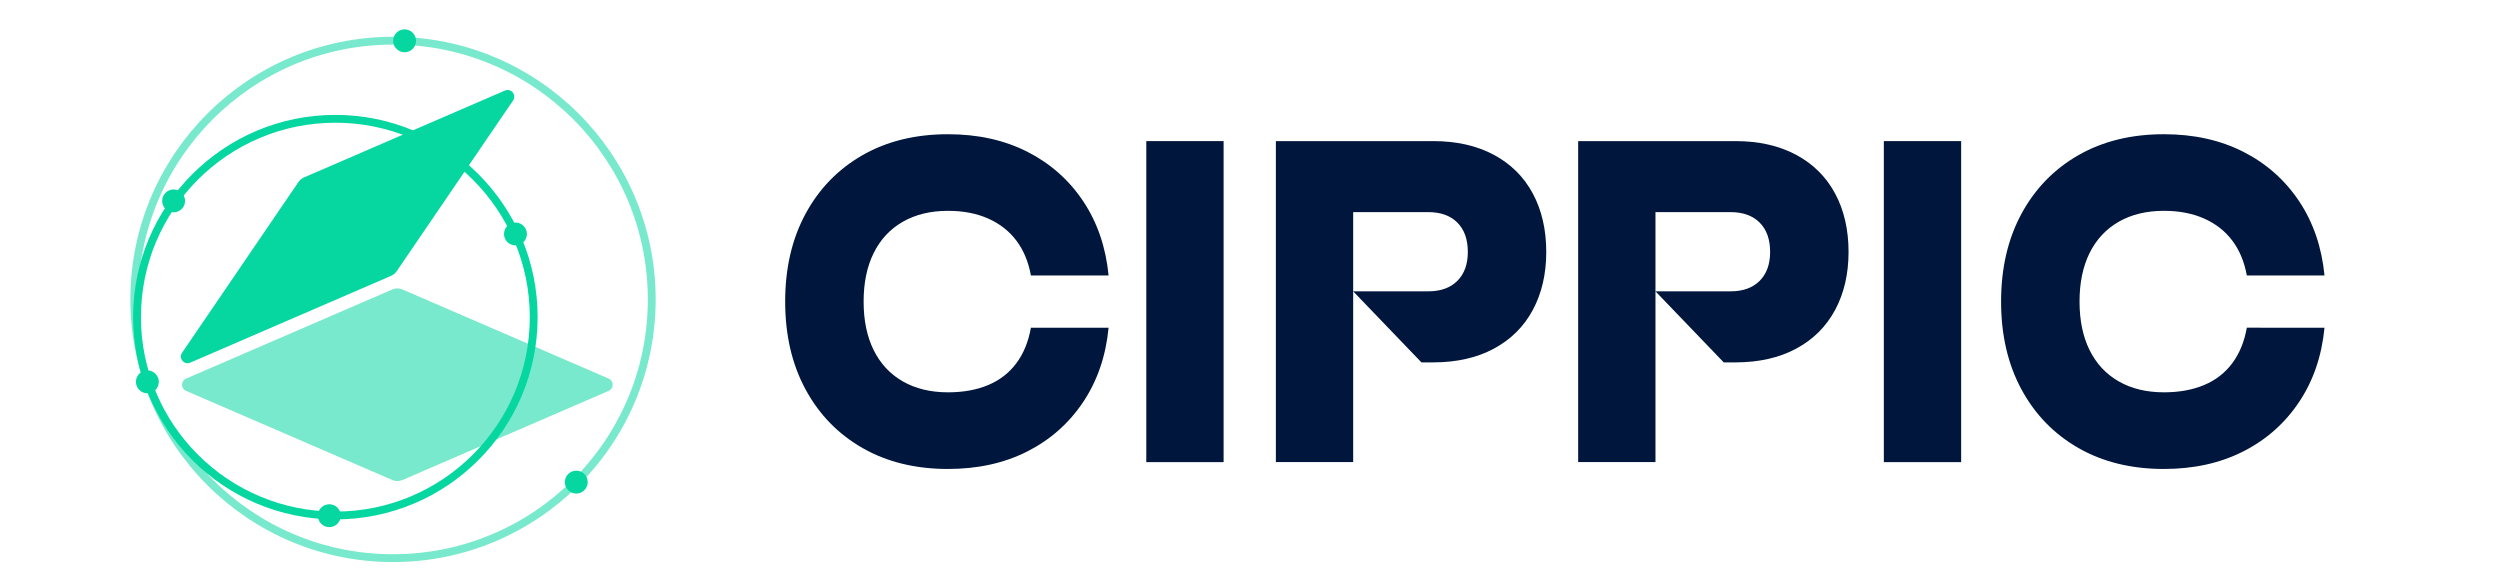
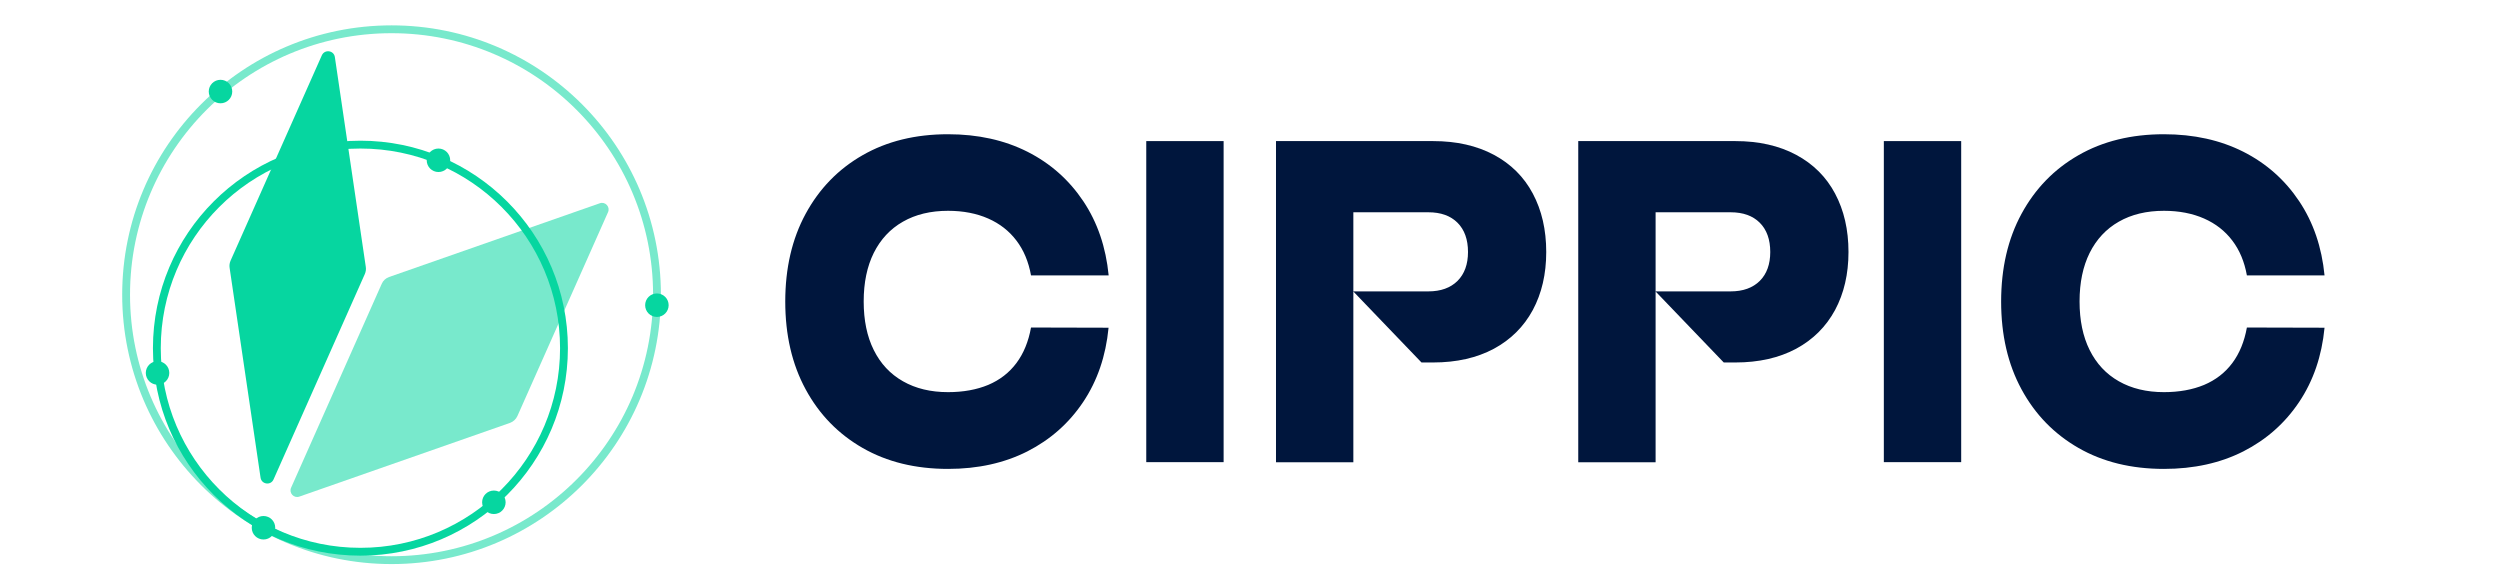
<svg xmlns="http://www.w3.org/2000/svg" version="1.1" id="Layer_1" x="0px" y="0px" viewBox="0 0 2553.3 600" style="enable-background:new 0 0 2553.3 600;" xml:space="preserve">
  <style type="text/css">
	.st0{fill:#00163D;}
	.st1{opacity:0.54;}
	.st2{fill:#06D6A0;}
	.st3{fill:none;stroke:#06D6A0;stroke-width:8;stroke-miterlimit:10;}
- 	.st4{opacity:0.54;fill:none;stroke:#06D6A0;stroke-width:8;stroke-miterlimit:10;}
+ 	.st4{opacity:0.54;fill:none;stroke:#06D6A0;stroke-width:8;stroke-miterlimit:10;enable-background:new    ;}
</style>
  <g id="Layer_1_00000118357643021434817180000016211112461911496861_">
    <g id="Layer_2_00000142899051235287513520000000227369354418290076_">
      <g>
        <g>
-           <path class="st0" d="M1132.22,334.71c-2.8,28.86-11.44,54.13-25.94,75.84s-33.51,38.55-57.03,50.49      c-23.51,11.94-50.53,17.92-81.05,17.92c-33.31,0-62.42-7.14-87.34-21.42c-24.92-14.28-44.31-34.24-58.17-59.9      c-13.87-25.64-20.78-55.52-20.78-89.62s6.92-63.98,20.78-89.62c13.87-25.64,33.25-45.61,58.17-59.9      c24.92-14.26,54.03-21.41,87.34-21.41c30.52,0,57.53,5.98,81.05,17.92c23.51,11.95,42.53,28.78,57.03,50.49      c14.49,21.71,23.13,47,25.94,75.84h-79.33c-2.54-13.98-7.51-25.86-14.86-35.63c-7.38-9.77-16.98-17.27-28.81-22.52      c-11.82-5.25-25.49-7.86-41-7.86c-17.79,0-33.18,3.72-46.14,11.15c-12.98,7.43-22.89,18.07-29.76,31.91      c-6.86,13.85-10.29,30.38-10.29,49.62c0,19.24,3.42,35.78,10.29,49.62c6.86,13.85,16.79,24.48,29.76,31.91      c12.96,7.42,28.35,11.15,46.14,11.15c15.52,0,29.19-2.47,41-7.42c11.83-4.95,21.42-12.38,28.81-22.3      c7.37-9.9,12.32-22,14.86-36.28L1132.22,334.71L1132.22,334.71z" />
-           <path class="st0" d="M1170.73,144.11h78.96v327.87h-78.96V144.11z" />
-           <path class="st0" d="M1463.65,144.11c23.9,0,44.56,4.66,61.99,13.98c17.41,9.34,30.7,22.51,39.85,39.56      c9.15,17.05,13.73,36.94,13.73,59.68c0,22.45-4.58,42.19-13.73,59.24c-9.16,17.05-22.45,30.24-39.85,39.56      c-17.42,9.34-38.09,13.98-61.99,13.98h-11.91l-69.71-72.57h76.66c12.71,0,22.63-3.56,29.76-10.71      c7.11-7.14,10.67-16.98,10.67-29.52c0-12.82-3.56-22.8-10.67-29.95c-7.12-7.14-17.04-10.72-29.76-10.72h-112.13l35.47-41.97      v297.27h-78.96V144.11H1463.65z" />
-           <path class="st0" d="M1924,144.11h78.96v327.87H1924L1924,144.11L1924,144.11z" />
-           <path class="st0" d="M2374.06,334.71c-2.8,28.86-11.44,54.13-25.94,75.84c-14.49,21.71-33.51,38.55-57.03,50.49      c-23.51,11.94-50.53,17.92-81.05,17.92c-33.31,0-62.42-7.14-87.34-21.42c-24.92-14.28-44.31-34.24-58.17-59.9      c-13.86-25.64-20.78-55.52-20.78-89.62s6.92-63.98,20.78-89.62c13.86-25.64,33.25-45.61,58.17-59.9      c24.91-14.27,54.03-21.42,87.34-21.42c30.52,0,57.53,5.98,81.05,17.92c23.51,11.95,42.53,28.78,57.03,50.49      c14.49,21.71,23.13,47,25.94,75.84h-79.33c-2.54-13.98-7.51-25.86-14.86-35.63c-7.38-9.77-16.98-17.27-28.81-22.52      c-11.82-5.25-25.49-7.86-41-7.86c-17.79,0-33.18,3.72-46.14,11.15c-12.98,7.43-22.89,18.07-29.76,31.91      c-6.86,13.85-10.29,30.38-10.29,49.62s3.42,35.78,10.29,49.62c6.86,13.85,16.79,24.48,29.76,31.91      c12.96,7.42,28.35,11.15,46.14,11.15c15.52,0,29.19-2.47,41-7.42c11.82-4.95,21.42-12.38,28.81-22.3      c7.37-9.9,12.32-22,14.86-36.28L2374.06,334.71L2374.06,334.71z" />
+           <path class="st0" d="M1132.2,334.7c-2.8,28.9-11.4,54.1-25.9,75.8s-33.5,38.5-57,50.5c-23.5,11.9-50.5,17.9-81,17.9      c-33.3,0-62.4-7.1-87.3-21.4c-24.9-14.3-44.3-34.2-58.2-59.9c-13.9-25.6-20.8-55.5-20.8-89.6s6.9-64,20.8-89.6      c13.9-25.6,33.2-45.6,58.2-59.9c24.9-14.3,54-21.4,87.3-21.4c30.5,0,57.5,6,81.1,17.9c23.5,11.9,42.5,28.8,57,50.5      c14.5,21.7,23.1,47,25.9,75.8h-79.3c-2.5-14-7.5-25.9-14.9-35.6c-7.4-9.8-17-17.3-28.8-22.5c-11.8-5.2-25.5-7.9-41-7.9      c-17.8,0-33.2,3.7-46.1,11.1c-13,7.4-22.9,18.1-29.8,31.9c-6.9,13.9-10.3,30.4-10.3,49.6s3.4,35.8,10.3,49.6      c6.9,13.9,16.8,24.5,29.8,31.9c13,7.4,28.3,11.1,46.1,11.1c15.5,0,29.2-2.5,41-7.4c11.8-5,21.4-12.4,28.8-22.3      c7.4-9.9,12.3-22,14.9-36.3L1132.2,334.7L1132.2,334.7z" />
+           <path class="st0" d="M1170.7,144.1h79V472h-79V144.1z" />
+           <path class="st0" d="M1463.7,144.1c23.9,0,44.6,4.7,62,14c17.4,9.3,30.7,22.5,39.8,39.6s13.7,36.9,13.7,59.7      c0,22.5-4.6,42.2-13.7,59.2c-9.2,17-22.4,30.2-39.8,39.6c-17.4,9.3-38.1,14-62,14h-11.9l-69.7-72.6h76.7      c12.7,0,22.6-3.6,29.8-10.7c7.1-7.1,10.7-17,10.7-29.5c0-12.8-3.6-22.8-10.7-29.9c-7.1-7.1-17-10.7-29.8-10.7h-112.1l35.5-42      v297.3h-79V144.1H1463.7z" />
+           <path class="st0" d="M1924,144.1h79V472h-79V144.1L1924,144.1z" />
+           <path class="st0" d="M2374.1,334.7c-2.8,28.9-11.4,54.1-25.9,75.8c-14.5,21.7-33.5,38.5-57,50.5c-23.5,11.9-50.5,17.9-81.1,17.9      c-33.3,0-62.4-7.1-87.3-21.4c-24.9-14.3-44.3-34.2-58.2-59.9c-13.9-25.6-20.8-55.5-20.8-89.6s6.9-64,20.8-89.6      s33.2-45.6,58.2-59.9c24.9-14.3,54-21.4,87.3-21.4c30.5,0,57.5,6,81.1,17.9c23.5,11.9,42.5,28.8,57,50.5      c14.5,21.7,23.1,47,25.9,75.8h-79.3c-2.5-14-7.5-25.9-14.9-35.6c-7.4-9.8-17-17.3-28.8-22.5c-11.8-5.2-25.5-7.9-41-7.9      c-17.8,0-33.2,3.7-46.1,11.1c-13,7.4-22.9,18.1-29.8,31.9c-6.9,13.9-10.3,30.4-10.3,49.6s3.4,35.8,10.3,49.6      c6.9,13.9,16.8,24.5,29.8,31.9c13,7.4,28.4,11.1,46.1,11.1c15.5,0,29.2-2.5,41-7.4c11.8-5,21.4-12.4,28.8-22.3      c7.4-9.9,12.3-22,14.9-36.3L2374.1,334.7L2374.1,334.7z" />
        </g>
-         <path class="st0" d="M1772.39,144.11c23.9,0,44.56,4.66,61.99,13.98c17.41,9.34,30.7,22.51,39.85,39.56     c9.15,17.05,13.73,36.94,13.73,59.68c0,22.45-4.58,42.19-13.73,59.24c-9.16,17.05-22.45,30.24-39.85,39.56     c-17.42,9.34-38.09,13.98-61.99,13.98h-11.91l-69.71-72.57h76.66c12.71,0,22.63-3.56,29.76-10.71     c7.11-7.14,10.67-16.98,10.67-29.52c0-12.82-3.56-22.8-10.67-29.95c-7.12-7.14-17.04-10.72-29.76-10.72H1655.3l35.47-41.97     v297.27h-78.96V144.11H1772.39z" />
+         <path class="st0" d="M1772.4,144.1c23.9,0,44.6,4.7,62,14c17.4,9.3,30.7,22.5,39.8,39.6s13.7,36.9,13.7,59.7     c0,22.5-4.6,42.2-13.7,59.2c-9.2,17-22.4,30.2-39.8,39.6c-17.4,9.3-38.1,14-62,14h-11.9l-69.7-72.6h76.7     c12.7,0,22.6-3.6,29.8-10.7c7.1-7.1,10.7-17,10.7-29.5c0-12.8-3.6-22.8-10.7-29.9c-7.1-7.1-17-10.7-29.8-10.7h-112.1l35.5-42     v297.3h-79V144.1H1772.4z" />
      </g>
    </g>
  </g>
  <g class="st1">
-     <path class="st2" d="M400.72,490.27L190.03,399.2c-5.49-2.37-5.49-10.15,0-12.52l210.69-91.07c3.27-1.41,6.98-1.41,10.25,0   l210.69,91.07c5.49,2.37,5.49,10.15,0,12.52l-210.69,91.07C407.7,491.68,403.99,491.68,400.72,490.27z" />
+     <path class="st2" d="M520.9,431.9l-215.2,75.3c-5.6,2-10.8-3.7-8.4-9.1l92.6-208.3c1.4-3.2,4.1-5.7,7.5-6.9l215.2-75.3   c5.6-2,10.8,3.7,8.4,9.1L528.4,425C526.9,428.2,524.2,430.7,520.9,431.9z" />
  </g>
  <g>
-     <path class="st2" d="M185.95,360.28l118.92-174.47c1.38-2.02,3.3-3.61,5.55-4.58L515.69,92.5c6.27-2.71,12.19,4.46,8.34,10.1   L405.11,277.07c-1.38,2.02-3.3,3.61-5.55,4.58l-205.27,88.73C188.02,373.1,182.1,365.93,185.95,360.28z" />
+     <path class="st2" d="M266.1,487.8l-31.6-214.3c-0.4-2.5,0-5,1-7.3l93.2-209.7c2.9-6.4,12.3-5.1,13.3,1.8l31.6,214.3   c0.4,2.5,0,5-1,7.3l-93.2,209.7C276.6,496.1,267.1,494.8,266.1,487.8z" />
  </g>
-   <circle class="st3" cx="342.52" cy="323.91" r="202.57" />
+   <circle class="st3" cx="368.1" cy="355.6" r="207.9" />
  <g>
-     <circle class="st2" cx="526.44" cy="238.95" r="11.69" />
+     <circle class="st2" cx="447.8" cy="163.7" r="12" />
  </g>
  <g>
-     <circle class="st2" cx="336.34" cy="526.68" r="11.69" />
+     <circle class="st2" cx="504.4" cy="513" r="12" />
  </g>
  <g>
-     <circle class="st2" cx="177.31" cy="205.18" r="11.69" />
+     <circle class="st2" cx="160.9" cy="380.9" r="12" />
  </g>
-   <circle class="st4" cx="401.39" cy="305.8" r="264.25" />
+   <circle class="st4" cx="399.9" cy="301" r="271.1" />
  <g>
-     <circle class="st2" cx="588.56" cy="492.39" r="11.69" />
+     <circle class="st2" cx="670.9" cy="311.7" r="12" />
  </g>
  <g>
-     <circle class="st2" cx="150.51" cy="389.98" r="11.69" />
+     <circle class="st2" cx="269.1" cy="539" r="12" />
  </g>
  <g>
-     <ellipse transform="matrix(0.7071 -0.7071 0.7071 0.7071 91.5643 304.3943)" class="st2" cx="413.22" cy="41.67" rx="11.69" ry="11.69" />
+     <ellipse class="st2" cx="225.2" cy="93.5" rx="12" ry="12" />
  </g>
</svg>
